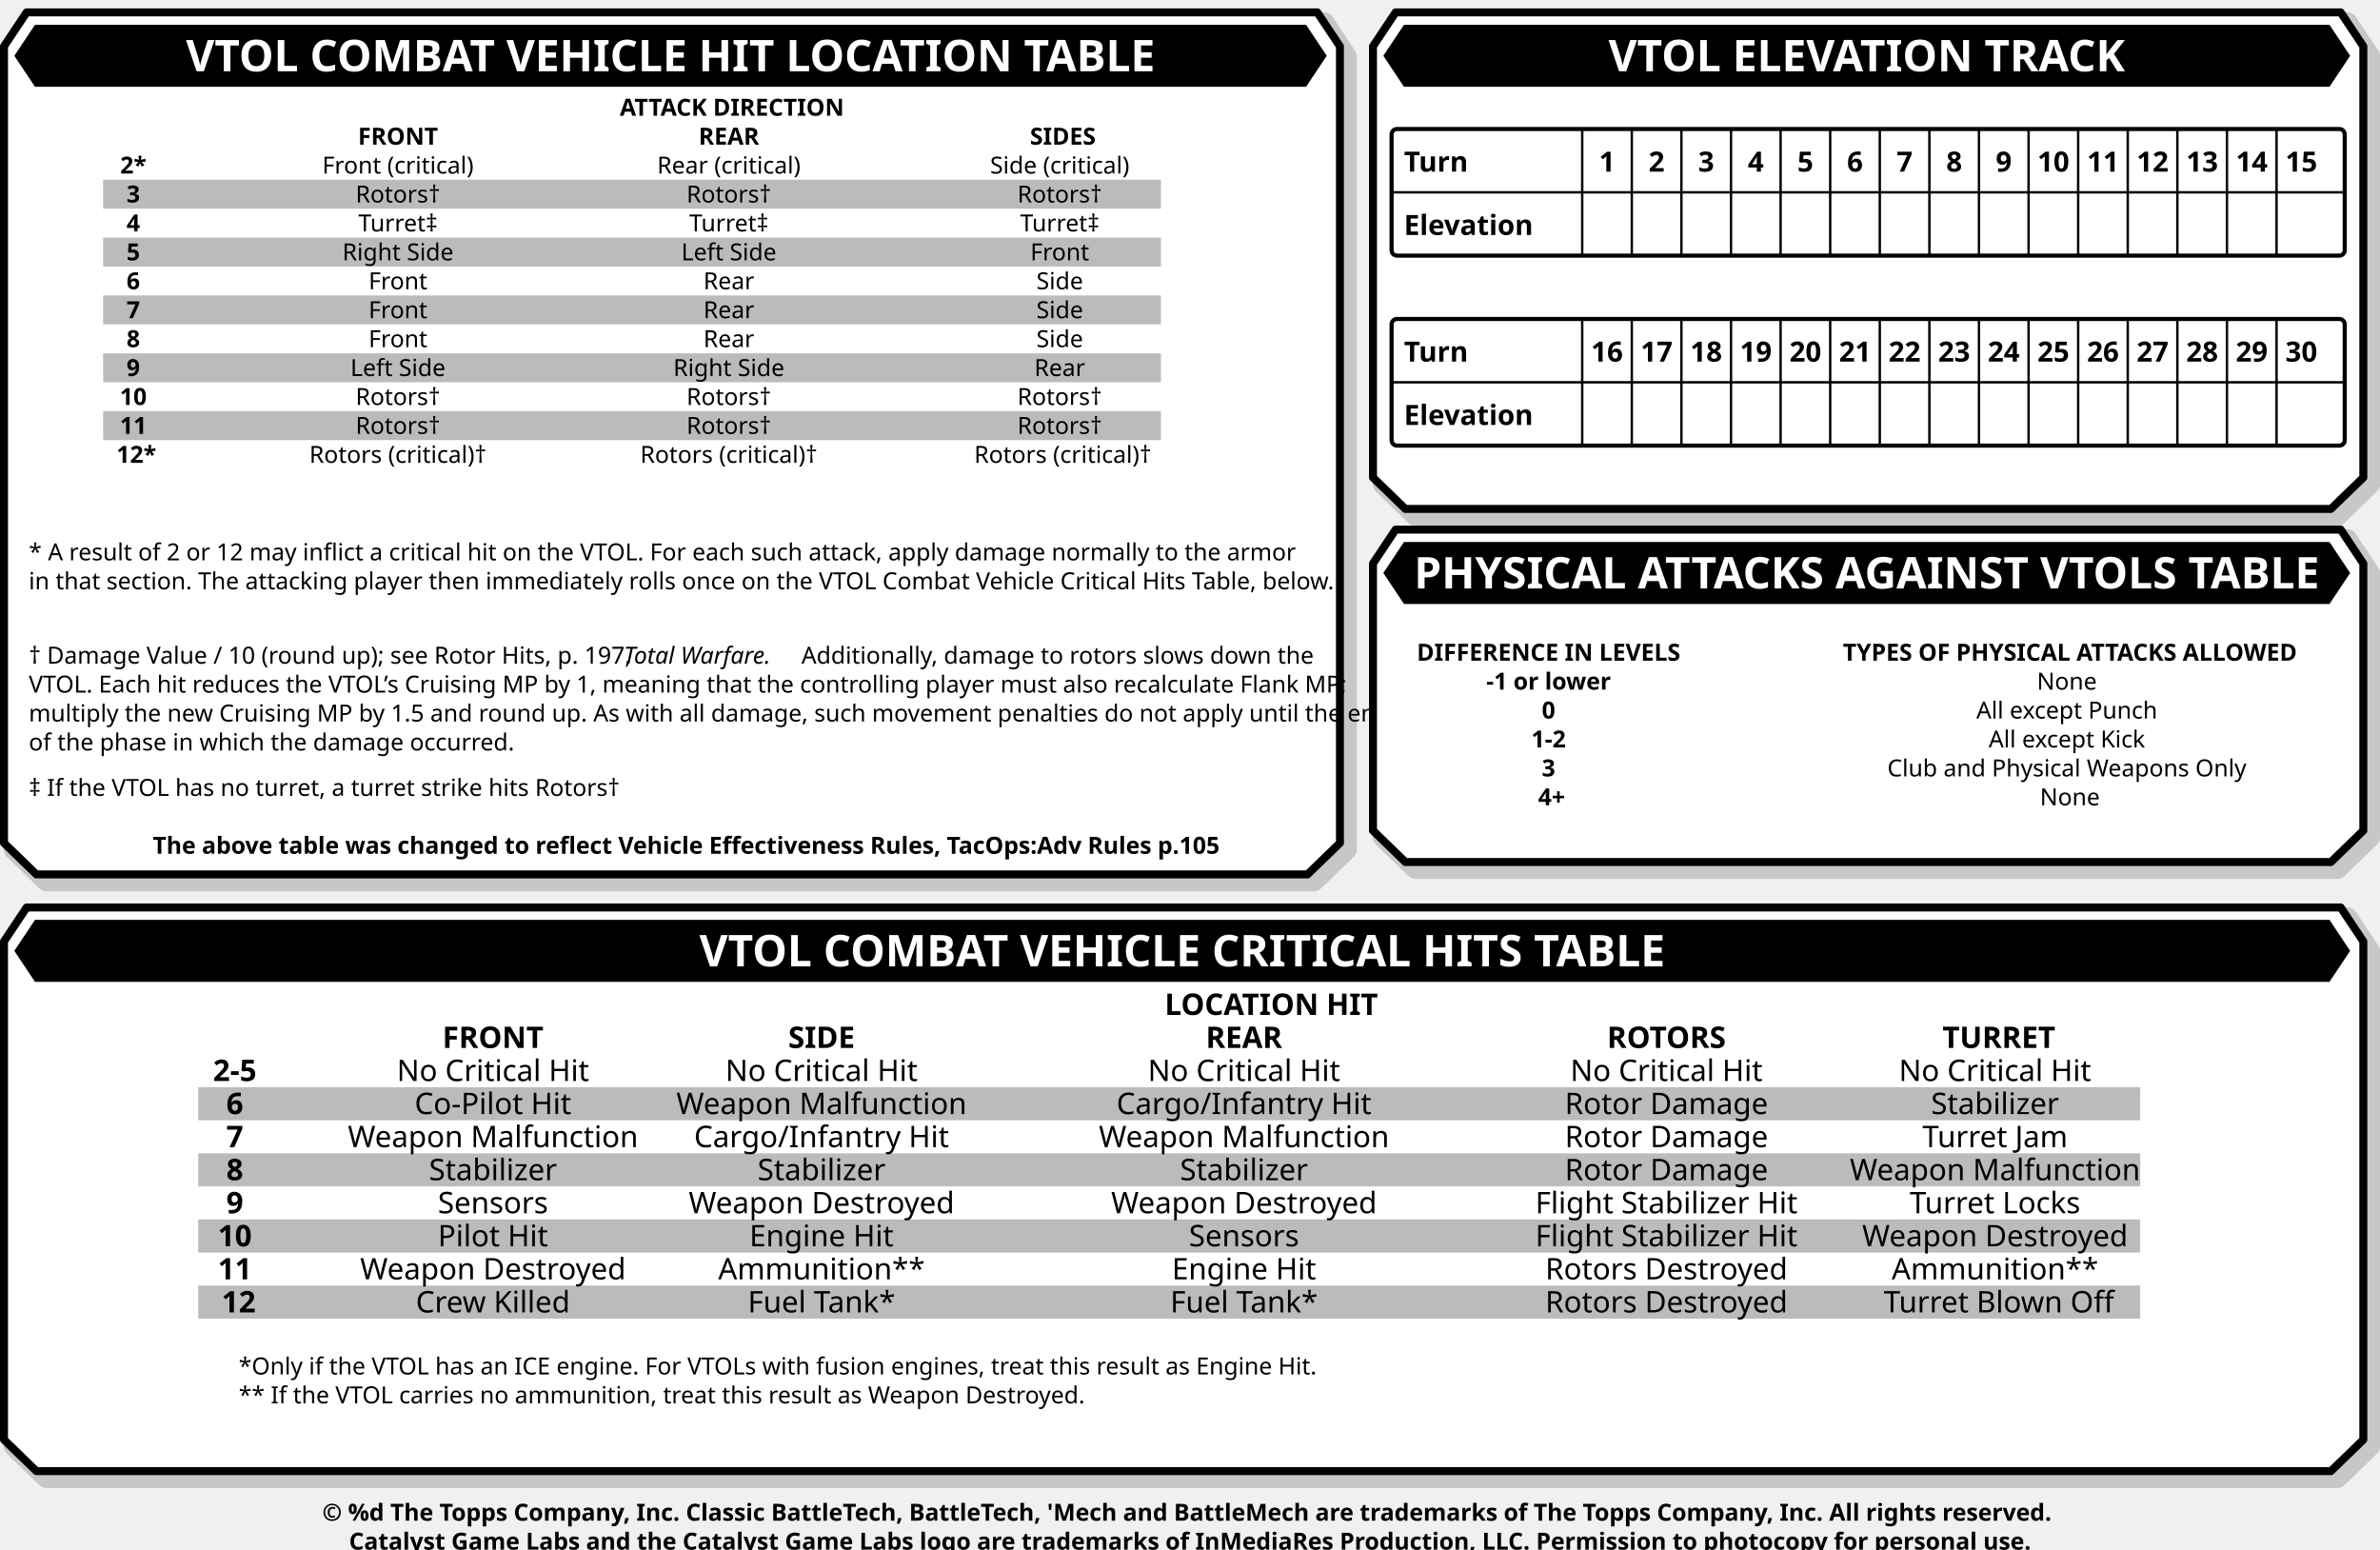
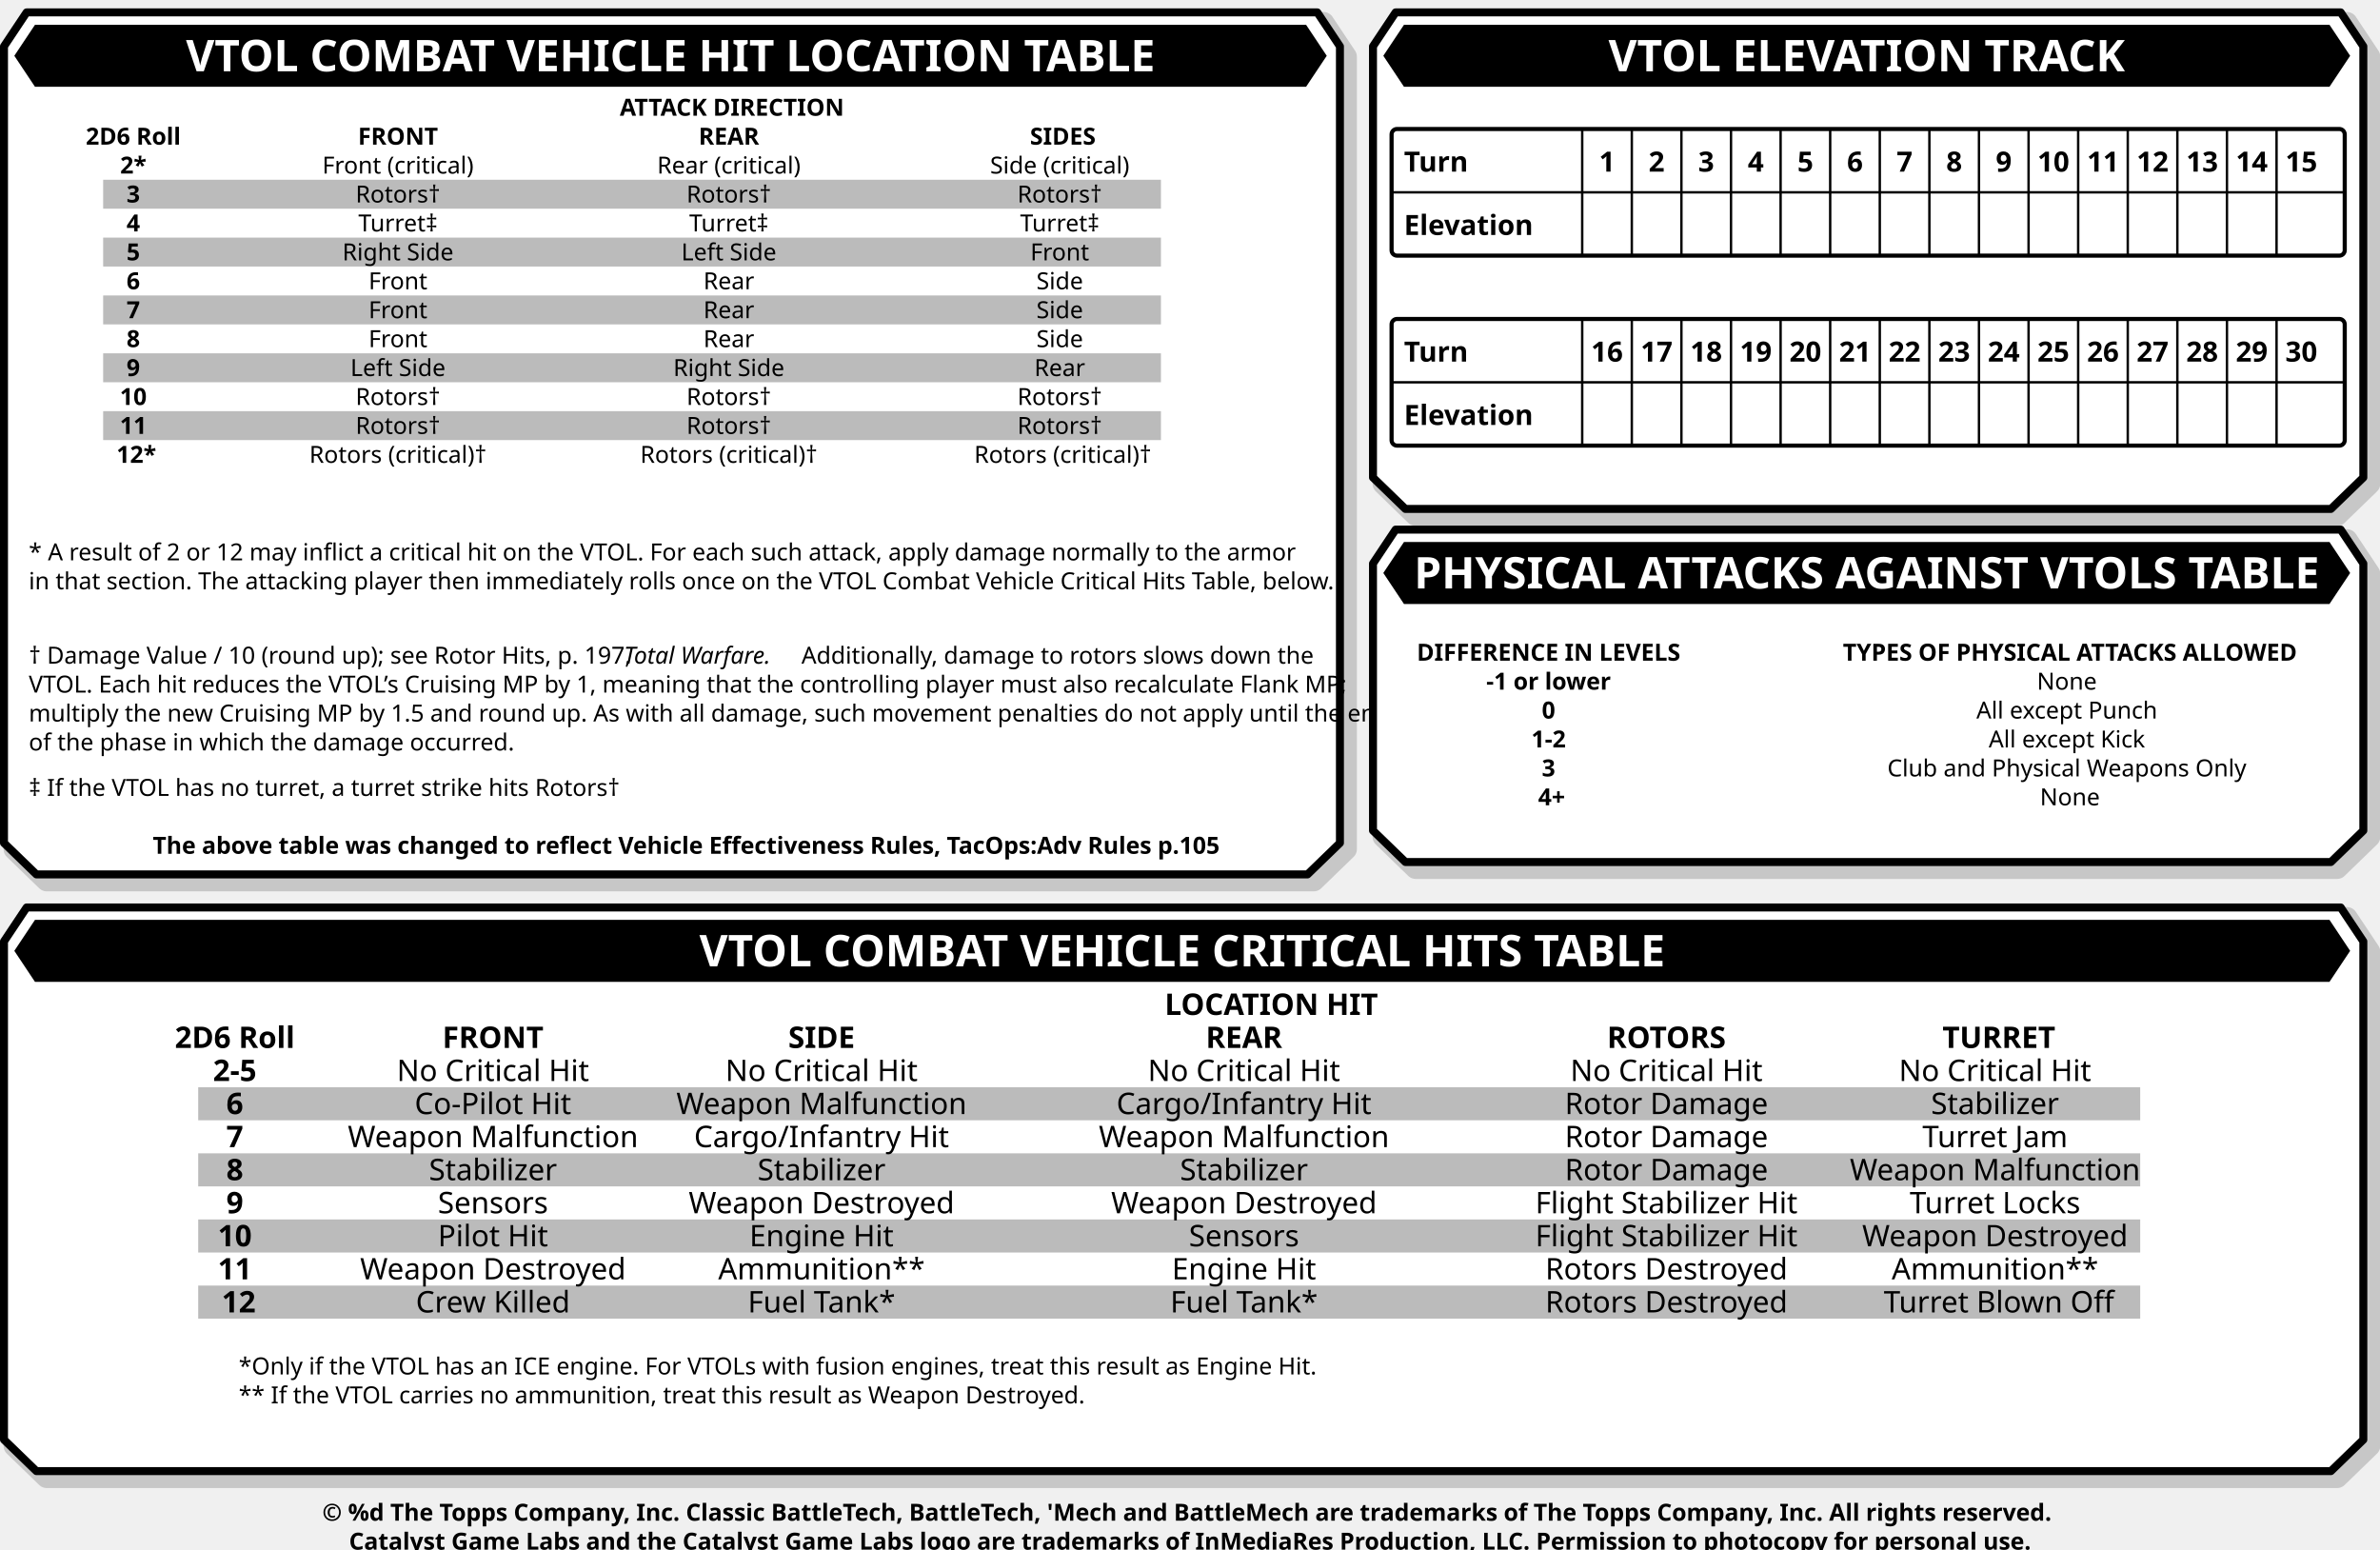
<svg xmlns="http://www.w3.org/2000/svg" contentScriptType="text/ecmascript" width="576.0" zoomAndPan="magnify" contentStyleType="text/css" height="375.0" preserveAspectRatio="xMidYMid meet" version="1.0" id="svg171">
  <defs id="defs171" />
  <g style="mml-color-elements:" id="rs_template">
    <text font-size="5.7px" transform="translate (288.0 375.0)" fill="#000000" text-anchor="middle" font-family="Eurostile" id="footer" font-weight="bold">
      <tspan lengthAdjust="spacingAndGlyphs" x="0.0" id="tspanCopyright" y="-7.000" textLength="547.200">© %d The Topps Company, Inc. Classic BattleTech, BattleTech, 'Mech and BattleMech are trademarks of The Topps Company, Inc. All rights reserved.</tspan>
      <tspan lengthAdjust="spacingAndGlyphs" x="0.0" y="0" textLength="518.400" id="tspan1">Catalyst Game Labs and the Catalyst Game Labs logo are trademarks of InMediaRes Production, LLC. Permission to photocopy for personal use.</tspan>
    </text>
    <g transform="translate(0.966,3)" id="g62">
      <g id="g4">
        <path fill="#ffffff" d="M 2.5,10.714 7.975,2.5 h 311.37 l 5.475,8.214 0,191.786 -7.845,7.6 H 10.345 L 2.5,202.5 Z" stroke-width="5.2" stroke-linejoin="round" stroke="#c7c7c7" id="path1" />
        <path fill="#ffffff" d="M 0,8.214 5.475,0 h 312.37 l 5.475,8.214 0,192.786 -7.845,7.6 H 7.845 L 0,201 Z" stroke-width="1.932" stroke-linejoin="round" stroke="#000000" id="path2" />
        <g transform="translate(2.5,3)" id="g3">
          <path fill="#000000" d="M 0,7.5 4.999,0 h 307.63 l 4.999,7.5 -4.999,7.5 H 4.999 Z" id="path3" />
          <text x="158.814" y="11.25" fill="#ffffff" text-anchor="middle" style="font-style:normal;font-weight:bold;font-size:10.6px;font-family:Eurostile" textLength="180.295" lengthAdjust="spacingAndGlyphs" id="text3">VTOL COMBAT VEHICLE HIT LOCATION TABLE</text>
        </g>
      </g>
      <g id="shade1" style="fill:#bbbbbb" class="tableshading" transform="translate(0,-3)">
        <rect id="rect155" width="256" height="7" x="24" y="43.5" />
        <rect id="rect156" width="256" height="7" x="24" y="57.5" />
        <rect id="rect157" width="256" height="7" x="24" y="71.5" />
        <rect id="rect158" width="256" height="7" x="24" y="85.5" />
        <rect id="rect159" width="256" height="7" x="24" y="99.5" />
      </g>
      <text fill="#000000" x="176.176" y="25" style="font-style:normal;font-weight:bold;font-size:5.7px;font-family:Eurostile" text-anchor="middle" id="text4">ATTACK DIRECTION</text>
      <g transform="translate(0,32)" id="g50">
        <text text-anchor="middle" style="font-style:normal;font-weight:bold;font-size:5.7px;font-family:Eurostile" id="text6">
+           <tspan x="32.032" y="0" id="tspan4">2D6 Roll</tspan>
          <tspan x="96.096" y="0" id="tspan4">FRONT</tspan>
          <tspan x="176.176" y="0" id="tspan5">REAR</tspan>
          <tspan x="256.256" y="0" id="tspan6">SIDES</tspan>
        </text>
        <text text-anchor="middle" style="font-style:normal;font-weight:bold;font-size:5.7px;font-family:Eurostile" id="text17">
          <tspan x="32.032" y="7" id="tspan7">2*</tspan>
          <tspan x="32.032" y="14" id="tspan8">3</tspan>
          <tspan x="32.032" y="21" id="tspan9">4</tspan>
          <tspan x="32.032" y="28" id="tspan10">5</tspan>
          <tspan x="32.032" y="35" id="tspan11">6</tspan>
          <tspan x="32.032" y="42" id="tspan12">7</tspan>
          <tspan x="32.032" y="49" id="tspan13">8</tspan>
          <tspan x="32.032" y="56" id="tspan14">9</tspan>
          <tspan x="32.032" y="63" id="tspan15">10</tspan>
          <tspan x="32.032" y="70" id="tspan16">11</tspan>
          <tspan x="32.032" y="77" id="tspan17">12*</tspan>
        </text>
        <text text-anchor="middle" style="font-style:normal;font-weight:normal;font-size:5.7px;font-family:Eurostile" id="text50">
          <tspan x="96.096" y="7" id="tspan18">Front (critical)</tspan>
          <tspan x="176.176" y="7" id="tspan19">Rear (critical)</tspan>
          <tspan x="256.256" y="7" id="tspan20">Side (critical)</tspan>
          <tspan x="96.096" y="14" id="tspan21">Rotors†</tspan>
          <tspan x="176.176" y="14" id="tspan22">Rotors†</tspan>
          <tspan x="256.256" y="14" id="tspan23">Rotors†</tspan>
          <tspan x="96.096" y="21" id="tspan24">Turret‡</tspan>
          <tspan x="176.176" y="21" id="tspan25">Turret‡</tspan>
          <tspan x="256.256" y="21" id="tspan26">Turret‡</tspan>
          <tspan x="96.096" y="28" id="tspan27">Right Side</tspan>
          <tspan x="176.176" y="28" id="tspan28">Left Side</tspan>
          <tspan x="256.256" y="28" id="tspan29">Front</tspan>
          <tspan x="96.096" y="35" id="tspan30">Front</tspan>
          <tspan x="176.176" y="35" id="tspan31">Rear</tspan>
          <tspan x="256.256" y="35" id="tspan32">Side</tspan>
          <tspan x="96.096" y="42" id="tspan33">Front</tspan>
          <tspan x="176.176" y="42" id="tspan34">Rear</tspan>
          <tspan x="256.256" y="42" id="tspan35">Side</tspan>
          <tspan x="96.096" y="49" id="tspan36">Front</tspan>
          <tspan x="176.176" y="49" id="tspan37">Rear</tspan>
          <tspan x="256.256" y="49" id="tspan38">Side</tspan>
          <tspan x="96.096" y="56" id="tspan39">Left Side</tspan>
          <tspan x="176.176" y="56" id="tspan40">Right Side</tspan>
          <tspan x="256.256" y="56" id="tspan41">Rear</tspan>
          <tspan x="96.096" y="63" id="tspan42">Rotors†</tspan>
          <tspan x="176.176" y="63" id="tspan43">Rotors†</tspan>
          <tspan x="256.256" y="63" id="tspan44">Rotors†</tspan>
          <tspan x="96.096" y="70" id="tspan45">Rotors†</tspan>
          <tspan x="176.176" y="70" id="tspan46">Rotors†</tspan>
          <tspan x="256.256" y="70" id="tspan47">Rotors†</tspan>
          <tspan x="96.096" y="77" id="tspan48">Rotors (critical)†</tspan>
          <tspan x="176.176" y="77" id="tspan49">Rotors (critical)†</tspan>
          <tspan x="256.256" y="77" id="tspan50">Rotors (critical)†</tspan>
        </text>
      </g>
      <g transform="translate(0,125.6)" id="g61">
        <text x="6" y="7" fill="#000000" text-anchor="start" style="font-style:normal;font-weight:normal;font-size:5.7px;font-family:Eurostile" textLength="311.32" id="text51" lengthAdjust="spacing">* A result of 2 or 12 may inflict a critical hit on the VTOL. For each such attack, apply damage normally to the armor</text>
        <text x="6" y="14" fill="#000000" text-anchor="start" style="font-style:normal;font-weight:normal;font-size:5.7px;font-family:Eurostile" textLength="311.32" id="text52" lengthAdjust="spacing"> in that section. The attacking player then immediately rolls once on the VTOL Combat Vehicle Critical Hits Table, below.</text>
        <g transform="translate(0,4)" id="g59">
          <text x="6" y="28" fill="#000000" text-anchor="start" style="font-style:normal;font-weight:normal;font-size:5.7px;font-family:Eurostile" textLength="143" id="text54" lengthAdjust="spacing">† Damage Value / 10 (round up); see Rotor Hits, p. 197,</text>
          <text x="150" y="28" fill="#000000" text-anchor="start" style="font-style:italic;font-weight:normal;font-size:5.7px;font-family:Eurostile" textLength="38.32" id="text55" lengthAdjust="spacing">Total Warfare.</text>
          <text x="193" y="28" fill="#000000" text-anchor="start" style="font-style:normal;font-weight:normal;font-size:5.7px;font-family:Eurostile" textLength="123.32" id="text56" lengthAdjust="spacing">Additionally, damage to rotors slows down the</text>
          <text x="6" y="35" fill="#000000" text-anchor="start" style="font-style:normal;font-weight:normal;font-size:5.7px;font-family:Eurostile" textLength="311.32" id="text57" lengthAdjust="spacing">VTOL. Each hit reduces the VTOL’s Cruising MP by 1, meaning that the controlling player must also recalculate Flank MP;</text>
          <text x="6" y="42" fill="#000000" text-anchor="start" style="font-style:normal;font-weight:normal;font-size:5.7px;font-family:Eurostile" textLength="311.32" id="text58" lengthAdjust="spacing">multiply the new Cruising MP by 1.5 and round up. As with all damage, such movement penalties do not apply until the end</text>
          <text fill="#000000" x="6" y="49" style="font-style:normal;font-weight:normal;font-size:5.7px;font-family:Eurostile" text-anchor="start" id="text59">of the phase in which the damage occurred.</text>
        </g>
        <g transform="translate(0,8)" id="g60">
          <text x="6" y="56" fill="#000000" text-anchor="start" style="font-style:normal;font-weight:normal;font-size:5.7px;font-family:Eurostile" id="text60">‡ If the VTOL has no turret, a turret strike hits Rotors†</text>
        </g>
        <text fill="#000000" x="36" y="78" style="font-style:normal;font-weight:bold;font-size:5.7px;font-family:Eurostile" text-anchor="start" id="text160">The above table was changed to reflect Vehicle Effectiveness Rules, TacOps:Adv Rules p.105</text>
      </g>
    </g>
    <g transform="translate(332.286,3)" id="g99">
      <g id="g65">
        <path fill="#ffffff" d="M 2.5,10.714 7.975,2.5 h 227.73 l 5.475,8.214 V 114.06 l -7.845,7.6 H 10.345 L 2.5,114.06 Z" stroke-width="5.2" stroke-linejoin="round" stroke="#c7c7c7" id="path62" />
        <path fill="#ffffff" d="M 0,8.214 5.475,0 h 228.73 l 5.475,8.214 V 112.56 l -7.845,7.6 H 7.845 L 0,112.56 Z" stroke-width="1.932" stroke-linejoin="round" stroke="#000000" id="path63" />
        <g transform="translate(2.5,3)" id="g64">
          <path fill="#000000" d="M 0,7.5 4.999,0 h 223.99 l 4.999,7.5 -4.999,7.5 H 4.999 Z" id="path64" />
          <text x="116.994" y="11.25" fill="#ffffff" text-anchor="middle" style="font-style:normal;font-weight:bold;font-size:10.6px;font-family:Eurostile" textLength="115.026" lengthAdjust="spacingAndGlyphs" id="text64">VTOL ELEVATION TRACK</text>
        </g>
      </g>
      <path fill="none" d="m 4.5,29.531 c 0,-0.726 0.589,-1.315 1.315,-1.315 h 228.05 c 0.726,0 1.315,0.589 1.315,1.315 v 28.018 c 0,0.726 -0.589,1.315 -1.315,1.315 H 5.815 C 5.089,58.864 4.5,58.275 4.5,57.549 Z" stroke-width="1" stroke-linejoin="round" stroke="#000000" id="path65" />
      <path fill="none" stroke-width="0.58" d="M 4.5,43.54 H 235.18 M 50.636,28.216 V 58.864 M 62.639,28.216 V 58.864 M 74.642,28.216 V 58.864 M 86.645,28.216 V 58.864 M 98.648,28.216 v 30.648 m 12.003,-30.648 v 30.648 m 12.003,-30.648 v 30.648 m 12.003,-30.648 v 30.648 m 12.002,-30.648 v 30.648 m 12.003,-30.648 v 30.648 m 12.003,-30.648 v 30.648 m 12.003,-30.648 v 30.648 m 12.003,-30.648 v 30.648 m 12.003,-30.648 v 30.648 m 12.003,-30.648 v 30.648" stroke-linecap="round" stroke-linejoin="miter" stroke="#000000" id="path66" />
      <text fill="#000000" x="7.5" y="38.54" style="font-style:normal;font-weight:bold;font-size:6.76px;font-family:Eurostile" text-anchor="start" id="text66">Turn</text>
      <text fill="#000000" x="7.5" y="53.864" style="font-style:normal;font-weight:bold;font-size:6.76px;font-family:Eurostile" text-anchor="start" id="text67">Elevation</text>
      <text fill="#000000" x="56.637" y="38.54" style="font-style:normal;font-weight:bold;font-size:6.76px;font-family:Eurostile" text-anchor="middle" id="text68">1</text>
      <text fill="#000000" x="68.64" y="38.54" style="font-style:normal;font-weight:bold;font-size:6.76px;font-family:Eurostile" text-anchor="middle" id="text69">2</text>
      <text fill="#000000" x="80.643" y="38.54" style="font-style:normal;font-weight:bold;font-size:6.76px;font-family:Eurostile" text-anchor="middle" id="text70">3</text>
      <text fill="#000000" x="92.646" y="38.54" style="font-style:normal;font-weight:bold;font-size:6.76px;font-family:Eurostile" text-anchor="middle" id="text71">4</text>
      <text fill="#000000" x="104.649" y="38.54" style="font-style:normal;font-weight:bold;font-size:6.76px;font-family:Eurostile" text-anchor="middle" id="text72">5</text>
      <text fill="#000000" x="116.652" y="38.54" style="font-style:normal;font-weight:bold;font-size:6.76px;font-family:Eurostile" text-anchor="middle" id="text73">6</text>
      <text fill="#000000" x="128.655" y="38.54" style="font-style:normal;font-weight:bold;font-size:6.76px;font-family:Eurostile" text-anchor="middle" id="text74">7</text>
      <text fill="#000000" x="140.658" y="38.54" style="font-style:normal;font-weight:bold;font-size:6.76px;font-family:Eurostile" text-anchor="middle" id="text75">8</text>
      <text fill="#000000" x="152.661" y="38.54" style="font-style:normal;font-weight:bold;font-size:6.76px;font-family:Eurostile" text-anchor="middle" id="text76">9</text>
      <text fill="#000000" x="164.664" y="38.54" style="font-style:normal;font-weight:bold;font-size:6.76px;font-family:Eurostile" text-anchor="middle" id="text77">10</text>
      <text fill="#000000" x="176.667" y="38.54" style="font-style:normal;font-weight:bold;font-size:6.76px;font-family:Eurostile" text-anchor="middle" id="text78">11</text>
      <text fill="#000000" x="188.67" y="38.54" style="font-style:normal;font-weight:bold;font-size:6.76px;font-family:Eurostile" text-anchor="middle" id="text79">12</text>
      <text fill="#000000" x="200.673" y="38.54" style="font-style:normal;font-weight:bold;font-size:6.76px;font-family:Eurostile" text-anchor="middle" id="text80">13</text>
      <text fill="#000000" x="212.676" y="38.54" style="font-style:normal;font-weight:bold;font-size:6.76px;font-family:Eurostile" text-anchor="middle" id="text81">14</text>
      <text fill="#000000" x="224.679" y="38.54" style="font-style:normal;font-weight:bold;font-size:6.76px;font-family:Eurostile" text-anchor="middle" id="text82">15</text>
      <path fill="none" d="m 4.5,75.503 c 0,-0.726 0.589,-1.315 1.315,-1.315 h 228.05 c 0.726,0 1.315,0.589 1.315,1.315 v 28.018 c 0,0.726 -0.589,1.315 -1.315,1.315 H 5.815 c -0.726,0 -1.315,-0.589 -1.315,-1.315 z" stroke-width="1" stroke-linejoin="round" stroke="#000000" id="path82" />
      <path fill="none" stroke-width="0.58" d="M 4.5,89.512 H 235.18 M 50.636,74.188 v 30.648 M 62.639,74.188 v 30.648 M 74.642,74.188 v 30.648 M 86.645,74.188 v 30.648 M 98.648,74.188 v 30.648 m 12.003,-30.648 v 30.648 m 12.003,-30.648 v 30.648 m 12.003,-30.648 v 30.648 m 12.002,-30.648 v 30.648 m 12.003,-30.648 v 30.648 m 12.003,-30.648 v 30.648 m 12.003,-30.648 v 30.648 m 12.003,-30.648 v 30.648 m 12.003,-30.648 v 30.648 m 12.003,-30.648 v 30.648" stroke-linecap="round" stroke-linejoin="miter" stroke="#000000" id="path83" />
      <text fill="#000000" x="7.5" y="84.512" style="font-style:normal;font-weight:bold;font-size:6.76px;font-family:Eurostile" text-anchor="start" id="text83">Turn</text>
      <text fill="#000000" x="7.5" y="99.836" style="font-style:normal;font-weight:bold;font-size:6.76px;font-family:Eurostile" text-anchor="start" id="text84">Elevation</text>
      <text fill="#000000" x="56.637" y="84.512" style="font-style:normal;font-weight:bold;font-size:6.76px;font-family:Eurostile" text-anchor="middle" id="text85">16</text>
      <text fill="#000000" x="68.64" y="84.512" style="font-style:normal;font-weight:bold;font-size:6.76px;font-family:Eurostile" text-anchor="middle" id="text86">17</text>
      <text fill="#000000" x="80.643" y="84.512" style="font-style:normal;font-weight:bold;font-size:6.76px;font-family:Eurostile" text-anchor="middle" id="text87">18</text>
      <text fill="#000000" x="92.646" y="84.512" style="font-style:normal;font-weight:bold;font-size:6.76px;font-family:Eurostile" text-anchor="middle" id="text88">19</text>
      <text fill="#000000" x="104.649" y="84.512" style="font-style:normal;font-weight:bold;font-size:6.76px;font-family:Eurostile" text-anchor="middle" id="text89">20</text>
      <text fill="#000000" x="116.652" y="84.512" style="font-style:normal;font-weight:bold;font-size:6.76px;font-family:Eurostile" text-anchor="middle" id="text90">21</text>
      <text fill="#000000" x="128.655" y="84.512" style="font-style:normal;font-weight:bold;font-size:6.76px;font-family:Eurostile" text-anchor="middle" id="text91">22</text>
      <text fill="#000000" x="140.658" y="84.512" style="font-style:normal;font-weight:bold;font-size:6.76px;font-family:Eurostile" text-anchor="middle" id="text92">23</text>
      <text fill="#000000" x="152.661" y="84.512" style="font-style:normal;font-weight:bold;font-size:6.76px;font-family:Eurostile" text-anchor="middle" id="text93">24</text>
      <text fill="#000000" x="164.664" y="84.512" style="font-style:normal;font-weight:bold;font-size:6.76px;font-family:Eurostile" text-anchor="middle" id="text94">25</text>
      <text fill="#000000" x="176.667" y="84.512" style="font-style:normal;font-weight:bold;font-size:6.76px;font-family:Eurostile" text-anchor="middle" id="text95">26</text>
      <text fill="#000000" x="188.67" y="84.512" style="font-style:normal;font-weight:bold;font-size:6.76px;font-family:Eurostile" text-anchor="middle" id="text96">27</text>
      <text fill="#000000" x="200.673" y="84.512" style="font-style:normal;font-weight:bold;font-size:6.76px;font-family:Eurostile" text-anchor="middle" id="text97">28</text>
      <text fill="#000000" x="212.676" y="84.512" style="font-style:normal;font-weight:bold;font-size:6.76px;font-family:Eurostile" text-anchor="middle" id="text98">29</text>
      <text fill="#000000" x="224.679" y="84.512" style="font-style:normal;font-weight:bold;font-size:6.76px;font-family:Eurostile" text-anchor="middle" id="text99">30</text>
    </g>
    <g transform="translate(332.286,128.16)" id="g114">
      <g id="g102">
        <path fill="#ffffff" d="M 2.5,10.714 7.975,2.5 h 227.73 l 5.475,8.214 V 74.34 l -7.845,7.6 H 10.345 L 2.5,74.34 Z" stroke-width="5.2" stroke-linejoin="round" stroke="#c7c7c7" id="path99" />
        <path fill="#ffffff" d="M 0,8.214 5.475,0 h 228.73 l 5.475,8.214 V 72.84 l -7.845,7.6 H 7.845 L 0,72.84 Z" stroke-width="1.932" stroke-linejoin="round" stroke="#000000" id="path100" />
        <g transform="translate(2.5,3)" id="g101">
          <path fill="#000000" d="M 0,7.5 4.999,0 h 223.99 l 4.999,7.5 -4.999,7.5 H 4.999 Z" id="path101" />
          <text x="116.994" y="11.25" fill="#ffffff" text-anchor="middle" style="font-style:normal;font-weight:bold;font-size:10.6px;font-family:Eurostile" textLength="203.386" lengthAdjust="spacingAndGlyphs" id="text101">PHYSICAL ATTACKS AGAINST VTOLS TABLE</text>
        </g>
      </g>
      <g transform="translate(3,31.72)" id="g113">
        <text text-anchor="middle" style="font-style:normal;font-weight:bold;font-size:5.7px;font-family:Eurostile" id="text102">
          <tspan x="165.676" y="0" id="tspan102">TYPES OF PHYSICAL ATTACKS ALLOWED</tspan>
        </text>
        <text text-anchor="middle" style="font-style:normal;font-weight:bold;font-size:5.7px;font-family:Eurostile" id="text108">
          <tspan x="40.236" y="0" id="tspan103">DIFFERENCE IN LEVELS</tspan>
          <tspan x="40.236" y="7" id="tspan104">-1 or lower</tspan>
          <tspan x="40.236" y="14" id="tspan105">0</tspan>
          <tspan x="40.236" y="21" id="tspan106">1-2</tspan>
          <tspan x="40.236" y="28" id="tspan107">3</tspan>
          <tspan x="40.236" y="35" id="tspan108">4+</tspan>
        </text>
        <text text-anchor="middle" style="font-style:normal;font-weight:normal;font-size:5.7px;font-family:Eurostile" id="text113">
          <tspan x="165.676" y="7" id="tspan109">None</tspan>
          <tspan x="165.676" y="14" id="tspan110">All except Punch</tspan>
          <tspan x="165.676" y="21" id="tspan111">All except Kick</tspan>
          <tspan x="165.676" y="28" id="tspan112">Club and Physical Weapons Only</tspan>
          <tspan x="165.676" y="35" id="tspan113">None</tspan>
        </text>
      </g>
    </g>
    <g transform="translate(0.966,219.6)" id="g171">
      <g id="g117">
        <path fill="#ffffff" d="M 2.5,10.714 7.975,2.5 h 559.05 l 5.475,8.214 V 130.3 l -7.845,7.6 H 10.345 L 2.5,130.3 Z" stroke-width="5.2" stroke-linejoin="round" stroke="#c7c7c7" id="path114" />
        <path fill="#ffffff" d="M 0,8.214 5.475,0 h 560.05 L 571,8.214 V 128.8 l -7.845,7.6 H 7.845 L 0,128.8 Z" stroke-width="1.932" stroke-linejoin="round" stroke="#000000" id="path115" />
        <g transform="translate(2.5,3)" id="g116">
          <path fill="#000000" d="M 0,7.5 4.999,0 h 555.31 l 4.999,7.5 -4.999,7.5 H 4.999 Z" id="path116" />
          <text x="282.654" y="11.25" fill="#ffffff" text-anchor="middle" style="font-style:normal;font-weight:bold;font-size:10.6px;font-family:Eurostile" textLength="213.815" lengthAdjust="spacingAndGlyphs" id="text116">VTOL COMBAT VEHICLE CRITICAL HITS TABLE</text>
        </g>
      </g>
      <g id="shade2" class="tableshading" style="fill:#bbbbbb" transform="translate(0,-219.5)">
        <rect id="rect160" width="470" height="8" x="47" y="263" />
        <rect id="rect161" width="470" height="8" x="47" y="279" />
        <rect id="rect162" width="470" height="8" x="47" y="295" />
        <rect id="rect163" width="470" height="8" x="47" y="311" />
      </g>
      <text fill="#000000" x="306.72" y="26" style="font-style:normal;font-weight:bold;font-size:7.2px;font-family:Eurostile" text-anchor="middle" id="text117">LOCATION HIT</text>
      <g transform="translate(0,34)" id="g169">
        <text text-anchor="middle" style="font-style:normal;font-weight:bold;font-size:7.2px;font-family:Eurostile" id="text121">
+           <tspan x="56.8" y="0" id="tspan117">2D6 Roll</tspan>
          <tspan x="119.28" y="0" id="tspan117">FRONT</tspan>
          <tspan x="198.8" y="0" id="tspan118">SIDE</tspan>
          <tspan x="301.04" y="0" id="tspan119">REAR</tspan>
          <tspan x="403.28" y="0" id="tspan120">ROTORS</tspan>
          <tspan x="482.8" y="0" id="tspan121">TURRET</tspan>
        </text>
        <text text-anchor="middle" style="font-style:normal;font-weight:bold;font-size:7.2px;font-family:Eurostile" id="text129">
          <tspan x="56.8" y="8" id="tspan122">2-5</tspan>
          <tspan x="56.8" y="16" id="tspan123">6</tspan>
          <tspan x="56.8" y="24" id="tspan124">7</tspan>
          <tspan x="56.8" y="32" id="tspan125">8</tspan>
          <tspan x="56.8" y="40" id="tspan126">9</tspan>
          <tspan x="56.8" y="48" id="tspan127">10</tspan>
          <tspan x="56.8" y="56" id="tspan128">11</tspan>
          <tspan x="56.8" y="64" id="tspan129">12</tspan>
        </text>
        <text text-anchor="middle" style="font-style:normal;font-weight:normal;font-size:7.2px;font-family:Eurostile" id="text169">
          <tspan x="119.28" y="8" id="tspan130">No Critical Hit</tspan>
          <tspan x="198.8" y="8" id="tspan131">No Critical Hit</tspan>
          <tspan x="301.04" y="8" id="tspan132">No Critical Hit</tspan>
          <tspan x="403.28" y="8" id="tspan133">No Critical Hit</tspan>
          <tspan x="482.8" y="8" id="tspan134">No Critical Hit</tspan>
          <tspan x="119.28" y="16" id="tspan135">Co-Pilot Hit</tspan>
          <tspan x="198.8" y="16" id="tspan136">Weapon Malfunction</tspan>
          <tspan x="301.04" y="16" id="tspan137">Cargo/Infantry Hit</tspan>
          <tspan x="403.28" y="16" id="tspan138">Rotor Damage</tspan>
          <tspan x="482.8" y="16" id="tspan139">Stabilizer</tspan>
          <tspan x="119.28" y="24" id="tspan140">Weapon Malfunction</tspan>
          <tspan x="198.8" y="24" id="tspan141">Cargo/Infantry Hit</tspan>
          <tspan x="301.04" y="24" id="tspan142">Weapon Malfunction</tspan>
          <tspan x="403.28" y="24" id="tspan143">Rotor Damage</tspan>
          <tspan x="482.8" y="24" id="tspan144">Turret Jam</tspan>
          <tspan x="119.28" y="32" id="tspan145">Stabilizer</tspan>
          <tspan x="198.8" y="32" id="tspan146">Stabilizer</tspan>
          <tspan x="301.04" y="32" id="tspan147">Stabilizer</tspan>
          <tspan x="403.28" y="32" id="tspan148">Rotor Damage</tspan>
          <tspan x="482.8" y="32" id="tspan149">Weapon Malfunction</tspan>
          <tspan x="119.28" y="40" id="tspan150">Sensors</tspan>
          <tspan x="198.8" y="40" id="tspan151">Weapon Destroyed</tspan>
          <tspan x="301.04" y="40" id="tspan152">Weapon Destroyed</tspan>
          <tspan x="403.28" y="40" id="tspan153">Flight Stabilizer Hit</tspan>
          <tspan x="482.8" y="40" id="tspan154">Turret Locks</tspan>
          <tspan x="119.28" y="48" id="tspan155">Pilot Hit</tspan>
          <tspan x="198.8" y="48" id="tspan156">Engine Hit</tspan>
          <tspan x="301.04" y="48" id="tspan157">Sensors</tspan>
          <tspan x="403.28" y="48" id="tspan158">Flight Stabilizer Hit</tspan>
          <tspan x="482.8" y="48" id="tspan159">Weapon Destroyed</tspan>
          <tspan x="119.28" y="56" id="tspan160">Weapon Destroyed</tspan>
          <tspan x="198.8" y="56" id="tspan161">Ammunition**</tspan>
          <tspan x="301.04" y="56" id="tspan162">Engine Hit</tspan>
          <tspan x="403.28" y="56" id="tspan163">Rotors Destroyed</tspan>
          <tspan x="482.8" y="56" id="tspan164">Ammunition**</tspan>
          <tspan x="119.28" y="64" id="tspan165">Crew Killed</tspan>
          <tspan x="198.8" y="64" id="tspan166">Fuel Tank*</tspan>
          <tspan x="301.04" y="64" id="tspan167">Fuel Tank*</tspan>
          <tspan x="403.28" y="64" id="tspan168">Rotors Destroyed</tspan>
          <tspan x="482.8" y="64" id="tspan169">Turret Blown Off</tspan>
        </text>
      </g>
      <text fill="#000000" x="56.8" y="113" style="font-style:normal;font-weight:normal;font-size:5.7px;font-family:Eurostile" text-anchor="start" id="text170">*Only if the VTOL has an ICE engine. For VTOLs with fusion engines, treat this result as Engine Hit.</text>
      <text fill="#000000" x="56.8" y="120" style="font-style:normal;font-weight:normal;font-size:5.7px;font-family:Eurostile" text-anchor="start" id="text171">** If the VTOL carries no ammunition, treat this result as Weapon Destroyed.</text>
    </g>
  </g>
</svg>
